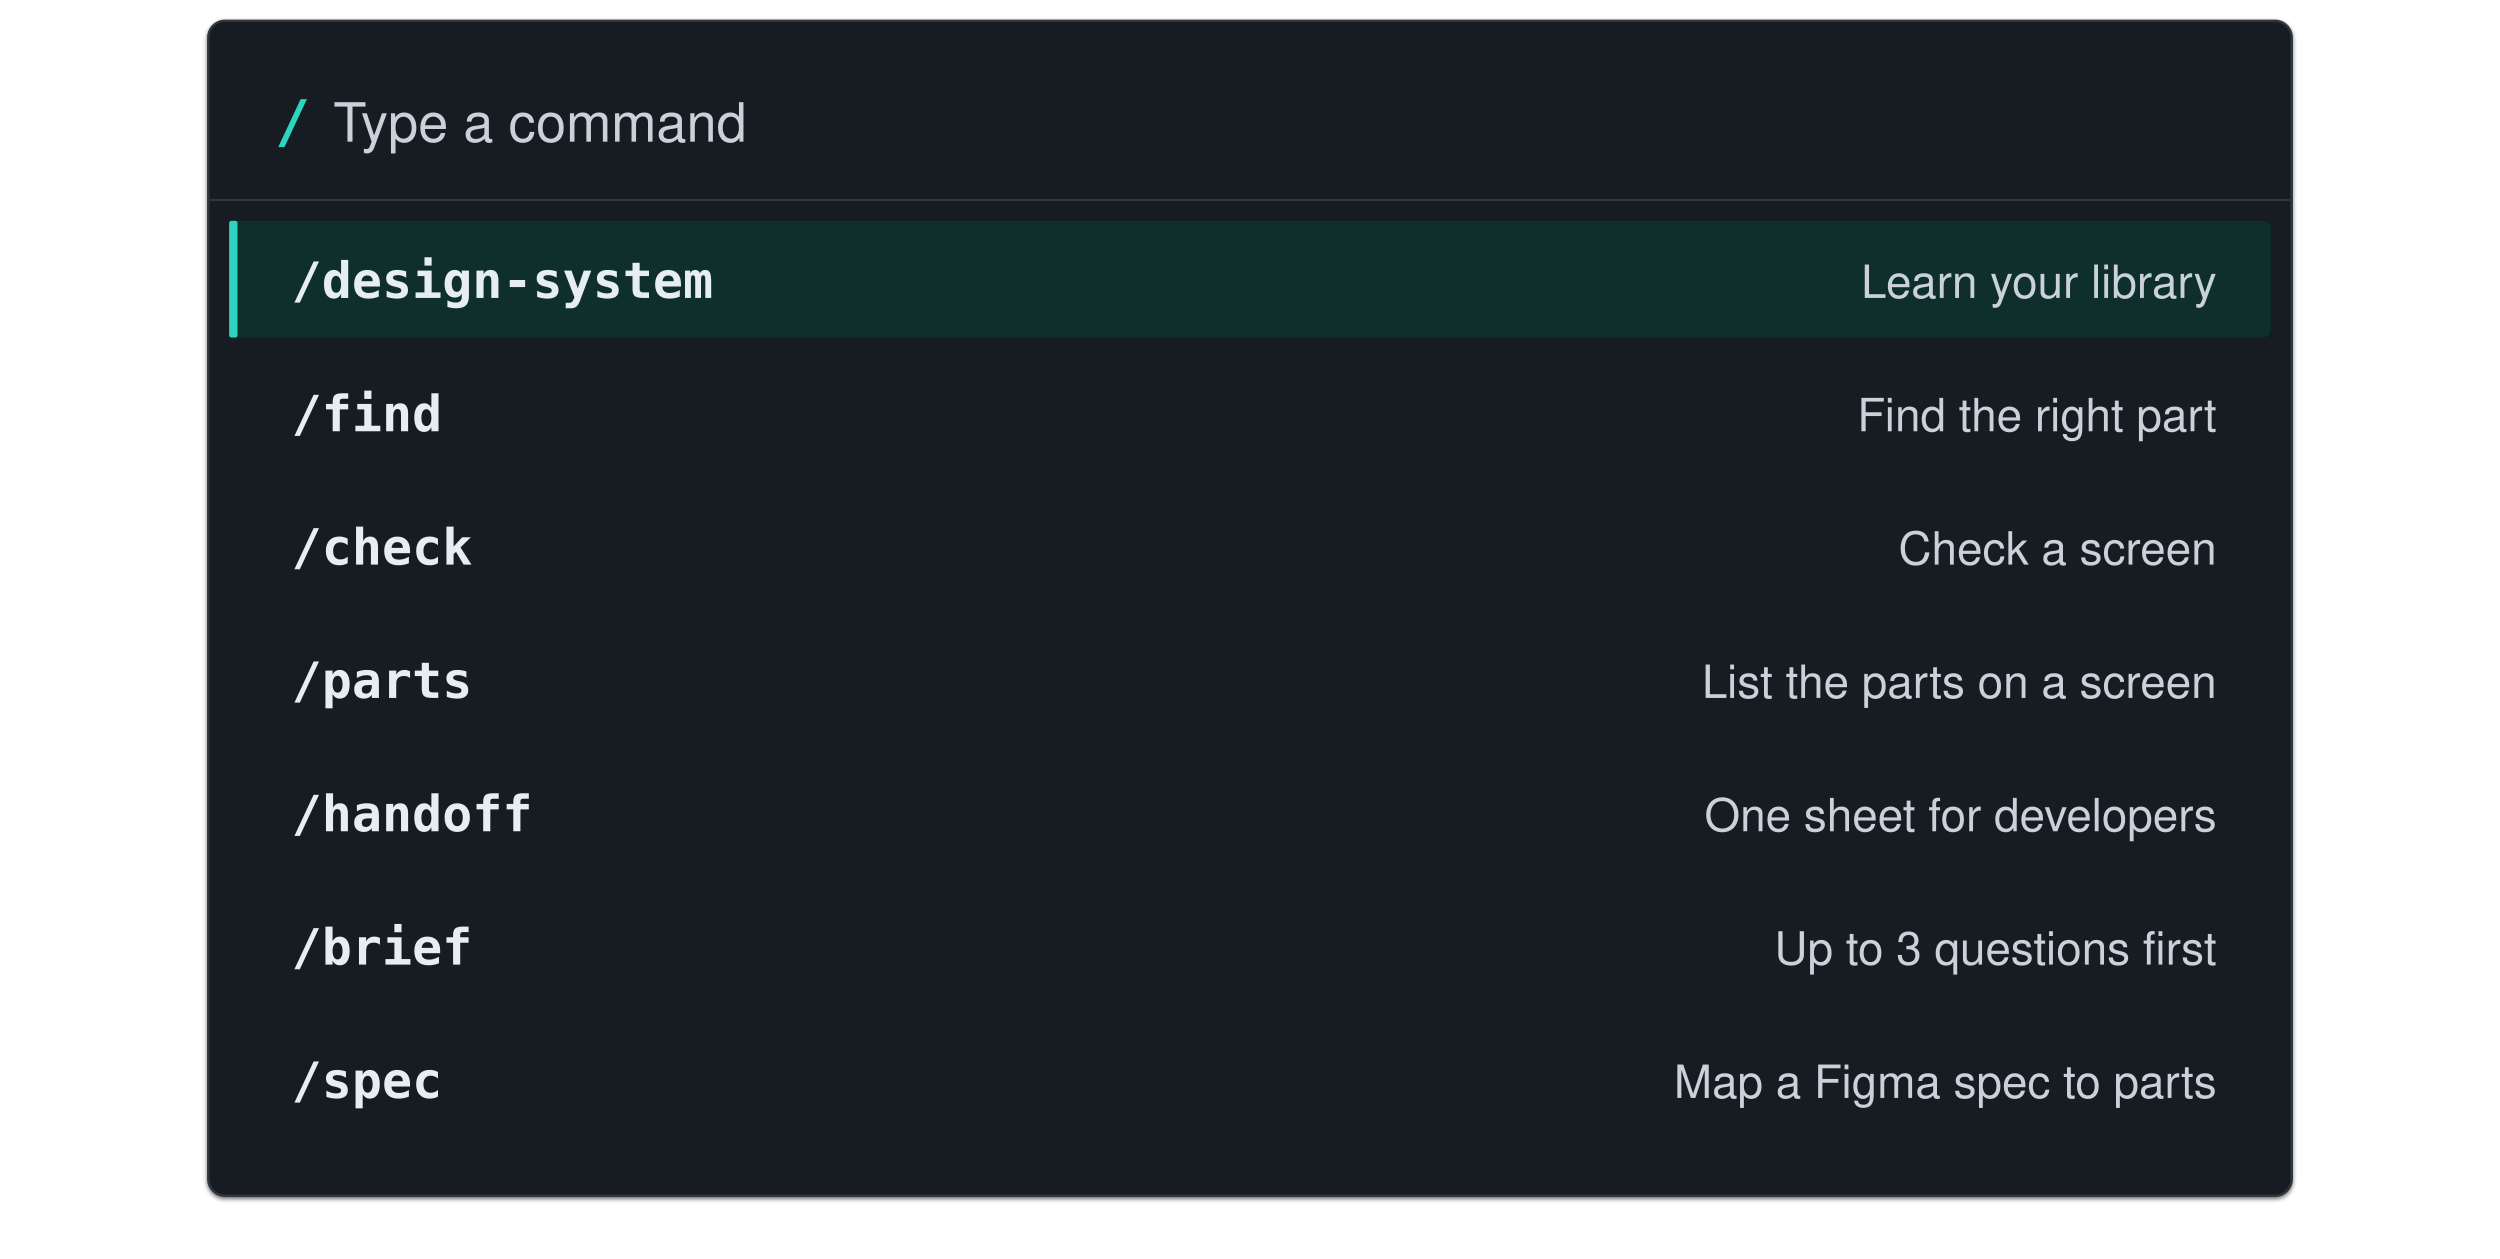
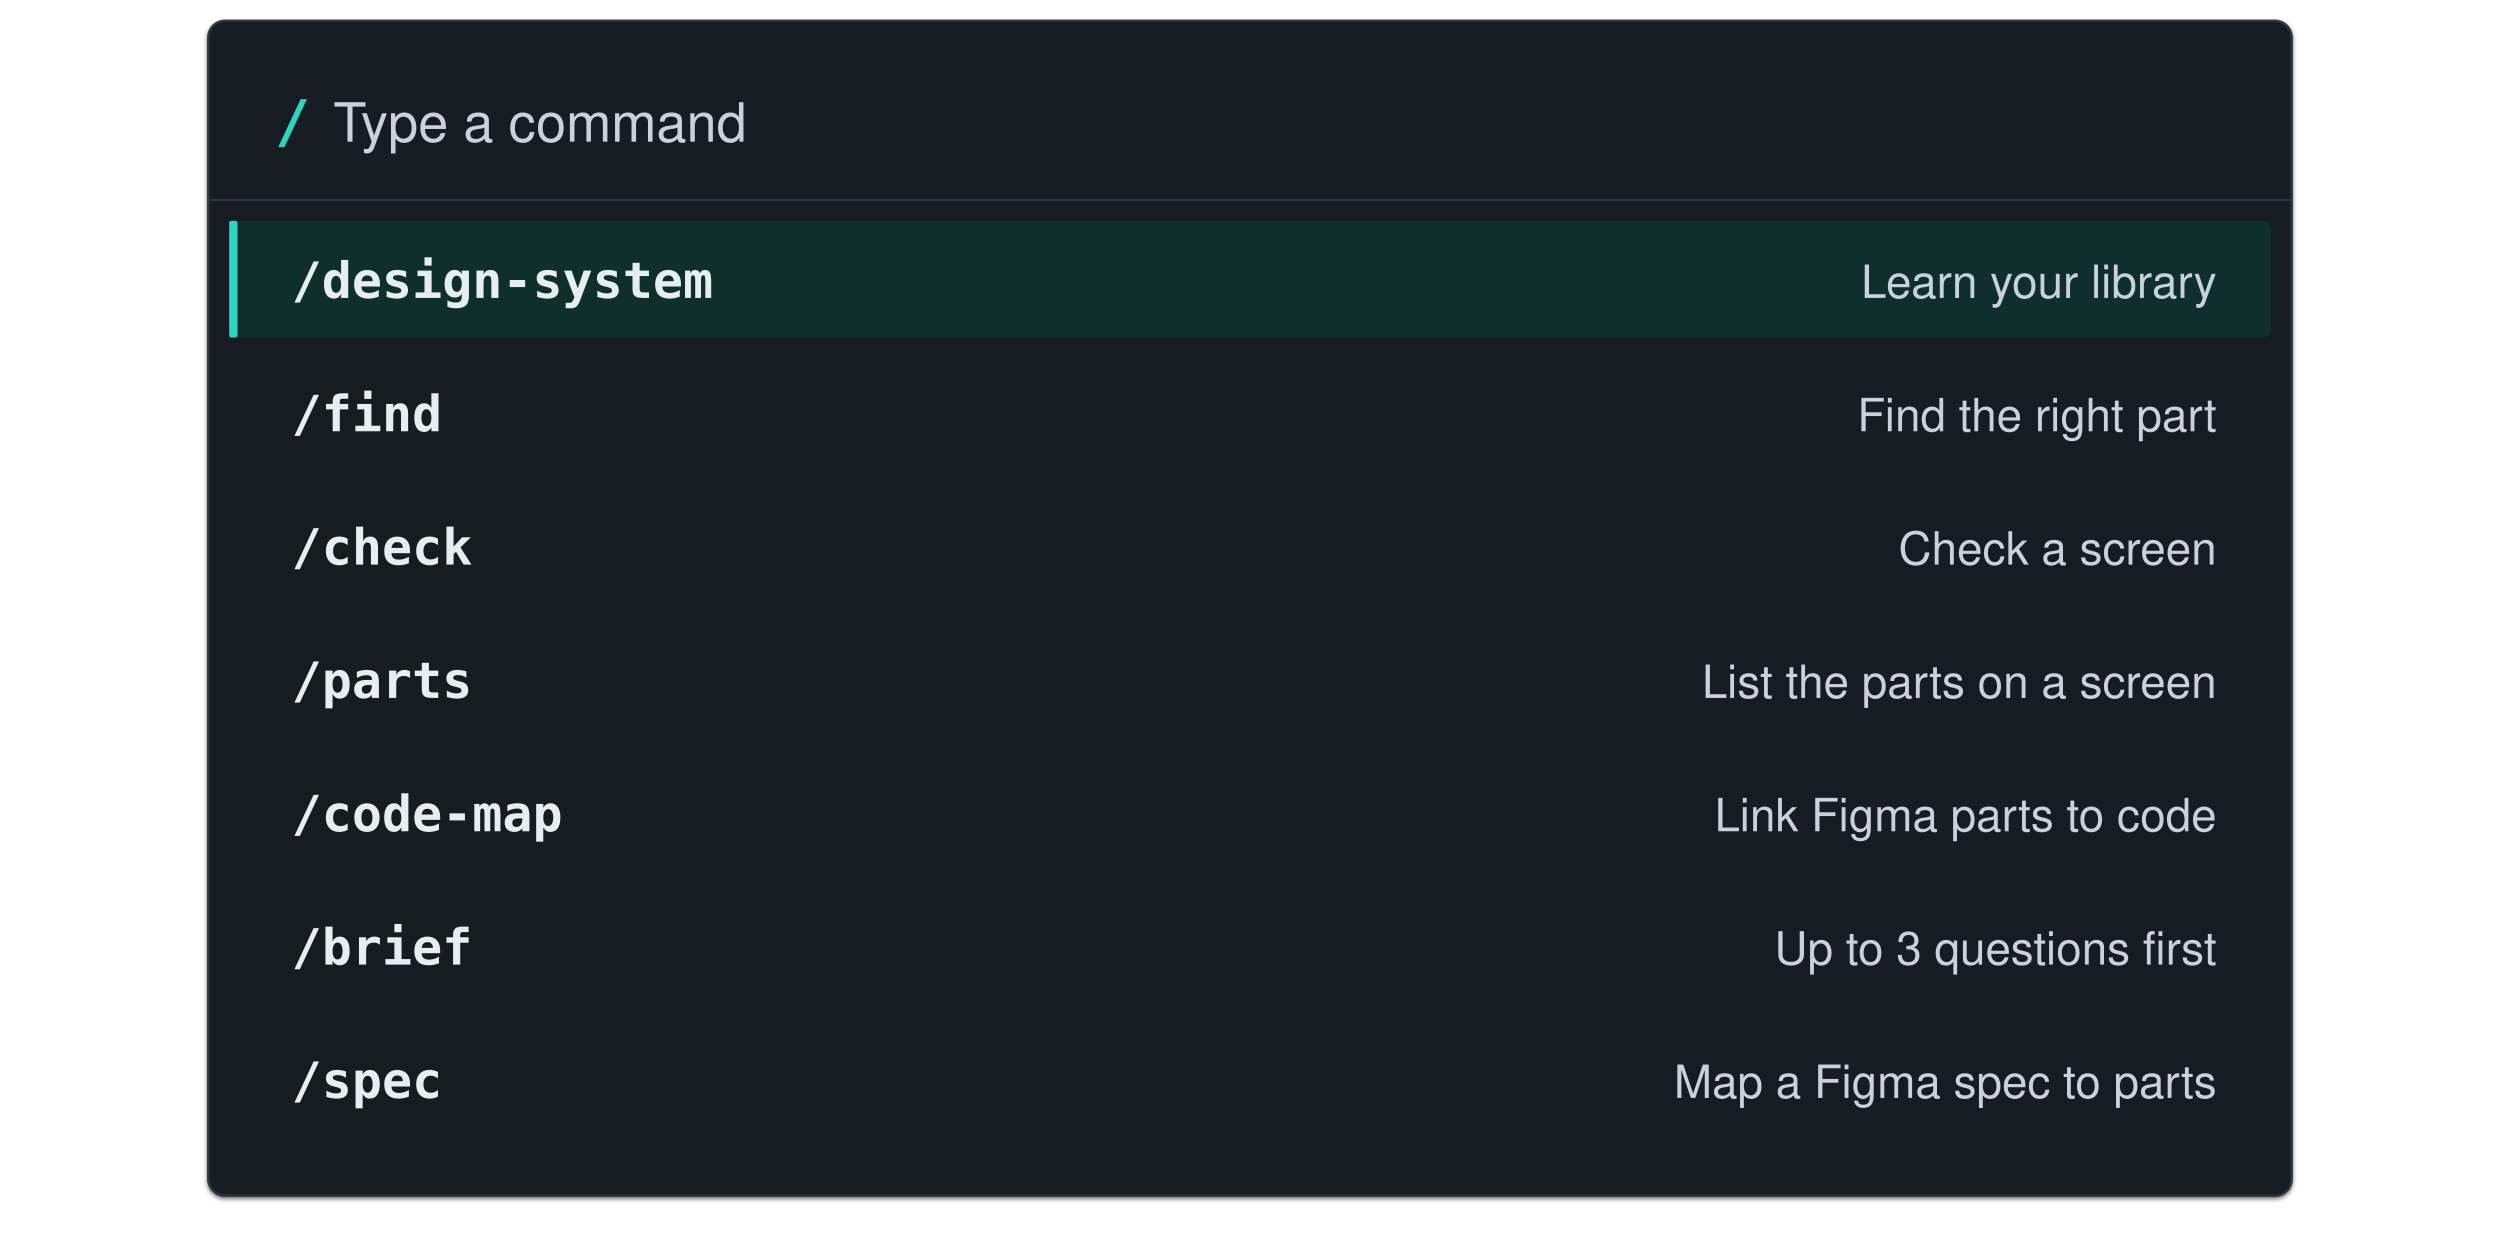
<svg xmlns="http://www.w3.org/2000/svg" viewBox="0 0 1200 604" width="1200" height="604" role="img">
  <defs>
    <filter id="s" x="-20%" y="-20%" width="140%" height="160%">
      <feDropShadow dx="0" dy="6" stdDeviation="10" flood-color="#000000" flood-opacity=".55" />
      <feDropShadow dx="0" dy="1" stdDeviation="1" flood-color="#000000" flood-opacity=".55" />
    </filter>
    <pattern id="g" width="24" height="24" patternUnits="userSpaceOnUse">
      <circle cx="2" cy="2" r="1.2" fill="#30363D" />
    </pattern>
    <linearGradient id="fade" x1="0" x2="0" y1="0" y2="1">
      <stop offset="0" stop-color="#fff" stop-opacity="1" />
      <stop offset="1" stop-color="#fff" stop-opacity="0" />
    </linearGradient>
    <mask id="m">
      <rect width="1200" height="2000" fill="url(#fade)" />
    </mask>
  </defs>
  <rect x="100" y="10" width="1000" height="564" rx="8" fill="#161B22" stroke="#30363D" stroke-width="1.2" filter="url(#s)" />
  <text x="132" y="68" font-family="ui-monospace,'SF Mono',Menlo,Consolas,monospace" font-size="28" font-weight="800" fill="#2DD4BF" text-anchor="start">/</text>
  <text x="160" y="68" font-family="-apple-system,'Segoe UI',Helvetica,Arial,sans-serif" font-size="26" font-weight="400" fill="#C9D1D9" text-anchor="start">Type a command</text>
  <path d="M100 96 H1100" stroke="#30363D" stroke-width="1" fill="none" stroke-linecap="round" stroke-linejoin="round" />
  <rect x="110" y="106" width="980" height="56" rx="4" fill="#0E2F2C" stroke="none" stroke-width="1" />
  <rect x="110" y="106" width="4" height="56" rx="1" fill="#2DD4BF" stroke="none" stroke-width="1" />
  <text x="140" y="143" font-family="ui-monospace,'SF Mono',Menlo,Consolas,monospace" font-size="24" font-weight="700" fill="#E6EDF3" text-anchor="start">/design-system</text>
  <text x="1064" y="143" font-family="-apple-system,'Segoe UI',Helvetica,Arial,sans-serif" font-size="22" font-weight="400" fill="#C9D1D9" text-anchor="end">Learn your library</text>
  <text x="140" y="207" font-family="ui-monospace,'SF Mono',Menlo,Consolas,monospace" font-size="24" font-weight="700" fill="#E6EDF3" text-anchor="start">/find</text>
  <text x="1064" y="207" font-family="-apple-system,'Segoe UI',Helvetica,Arial,sans-serif" font-size="22" font-weight="400" fill="#C9D1D9" text-anchor="end">Find the right part</text>
  <text x="140" y="271" font-family="ui-monospace,'SF Mono',Menlo,Consolas,monospace" font-size="24" font-weight="700" fill="#E6EDF3" text-anchor="start">/check</text>
  <text x="1064" y="271" font-family="-apple-system,'Segoe UI',Helvetica,Arial,sans-serif" font-size="22" font-weight="400" fill="#C9D1D9" text-anchor="end">Check a screen</text>
  <text x="140" y="335" font-family="ui-monospace,'SF Mono',Menlo,Consolas,monospace" font-size="24" font-weight="700" fill="#E6EDF3" text-anchor="start">/parts</text>
  <text x="1064" y="335" font-family="-apple-system,'Segoe UI',Helvetica,Arial,sans-serif" font-size="22" font-weight="400" fill="#C9D1D9" text-anchor="end">List the parts on a screen</text>
-   <text x="140" y="399" font-family="ui-monospace,'SF Mono',Menlo,Consolas,monospace" font-size="24" font-weight="700" fill="#E6EDF3" text-anchor="start">/handoff</text>
-   <text x="1064" y="399" font-family="-apple-system,'Segoe UI',Helvetica,Arial,sans-serif" font-size="22" font-weight="400" fill="#C9D1D9" text-anchor="end">One sheet for developers</text>
+   <text x="140" y="399" font-family="ui-monospace,'SF Mono',Menlo,Consolas,monospace" font-size="24" font-weight="700" fill="#E6EDF3" text-anchor="start">/code-map</text>
+   <text x="1064" y="399" font-family="-apple-system,'Segoe UI',Helvetica,Arial,sans-serif" font-size="22" font-weight="400" fill="#C9D1D9" text-anchor="end">Link Figma parts to code</text>
  <text x="140" y="463" font-family="ui-monospace,'SF Mono',Menlo,Consolas,monospace" font-size="24" font-weight="700" fill="#E6EDF3" text-anchor="start">/brief</text>
  <text x="1064" y="463" font-family="-apple-system,'Segoe UI',Helvetica,Arial,sans-serif" font-size="22" font-weight="400" fill="#C9D1D9" text-anchor="end">Up to 3 questions first</text>
  <text x="140" y="527" font-family="ui-monospace,'SF Mono',Menlo,Consolas,monospace" font-size="24" font-weight="700" fill="#E6EDF3" text-anchor="start">/spec</text>
  <text x="1064" y="527" font-family="-apple-system,'Segoe UI',Helvetica,Arial,sans-serif" font-size="22" font-weight="400" fill="#C9D1D9" text-anchor="end">Map a Figma spec to parts</text>
</svg>
